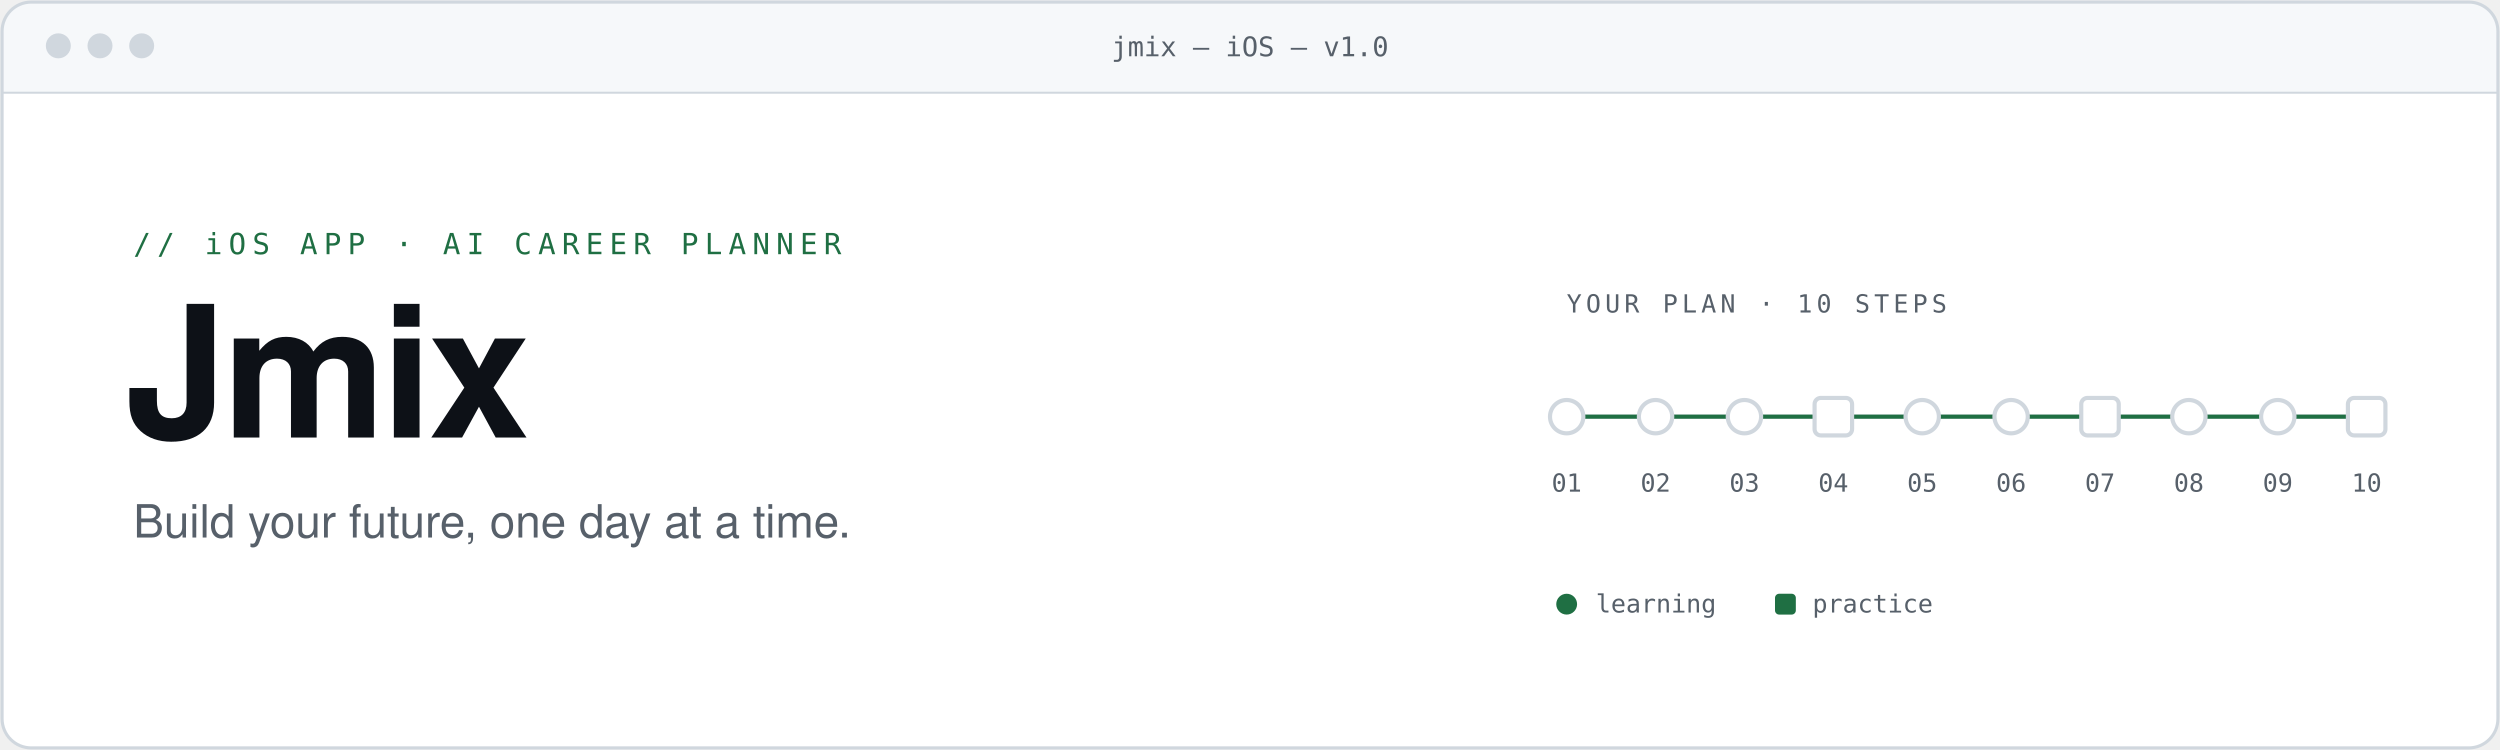
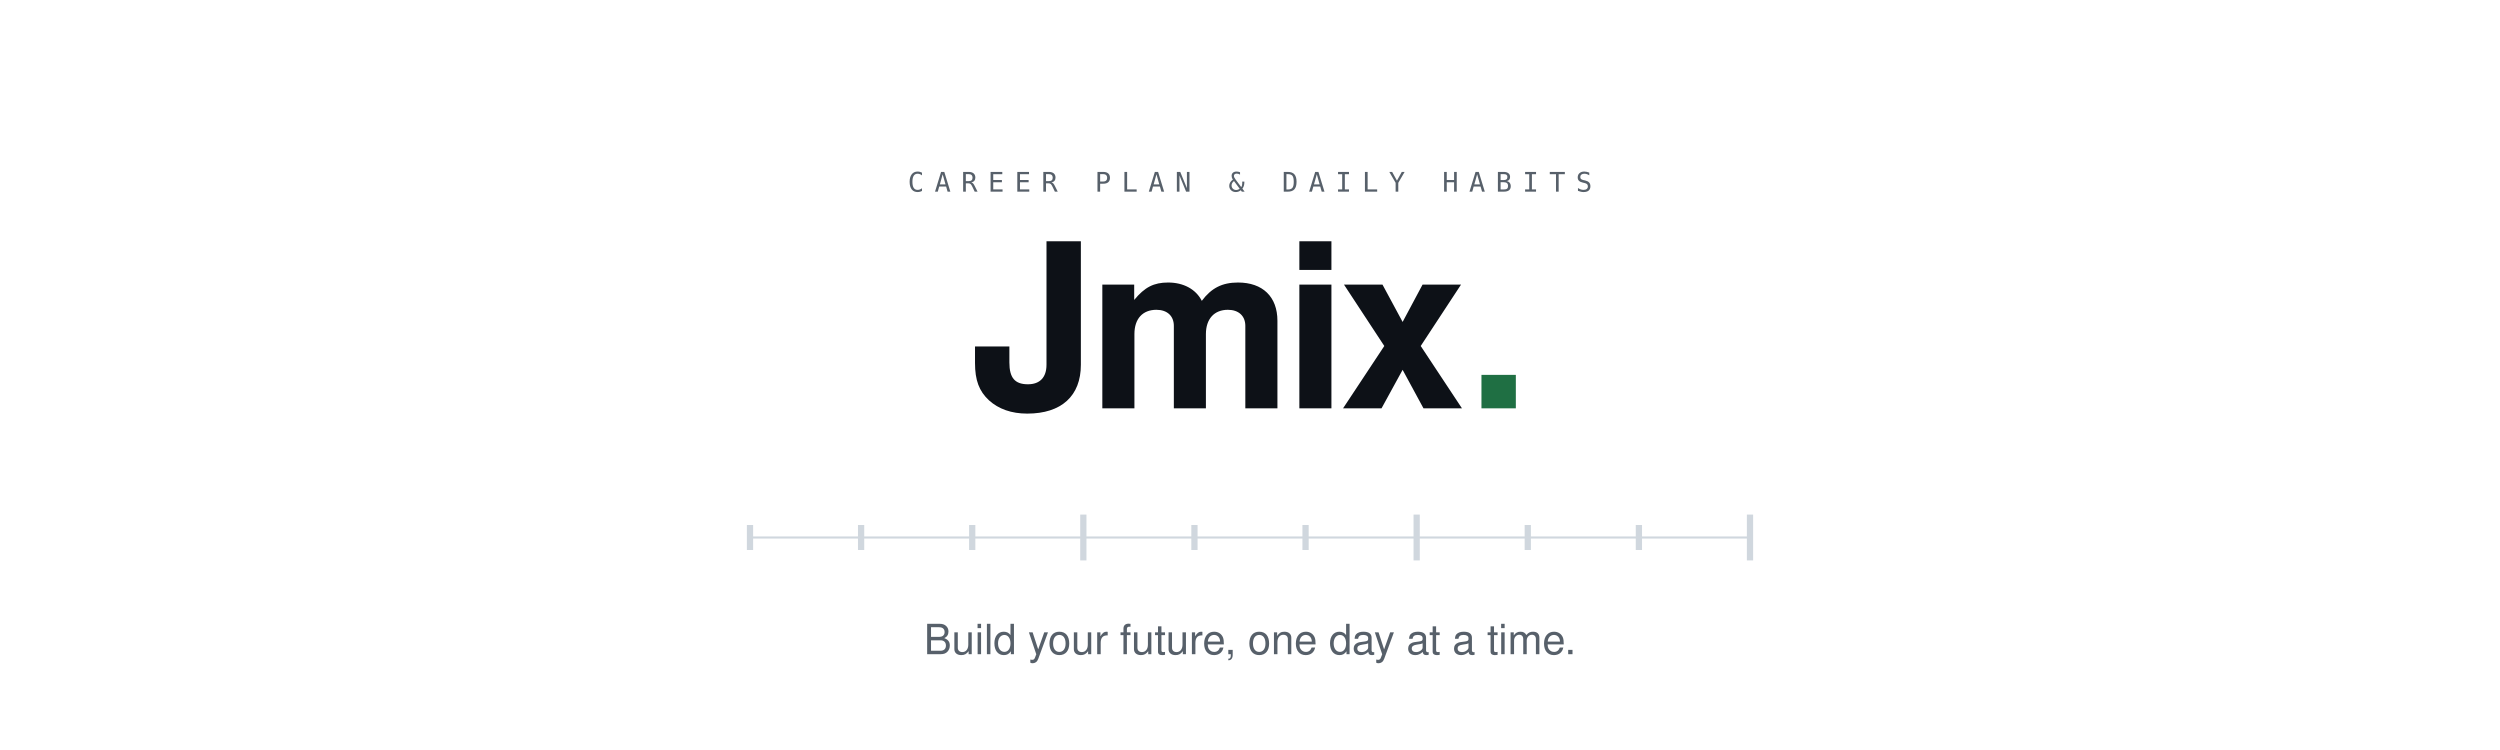
<svg xmlns="http://www.w3.org/2000/svg" width="1200" height="360" viewBox="0 0 1200 360" role="img" aria-label="Jmix — Build your future, one day at a time">
  <style>
- .on{opacity:0;animation:on 8s ease-out infinite backwards}
- @keyframes on{0%{opacity:0}4%{opacity:1}70%{opacity:1}82%{opacity:0}100%{opacity:0}}
- .bar{transform-box:fill-box;transform-origin:left center;animation:bar 8s linear infinite}
- @keyframes bar{0%{transform:scaleX(0);opacity:1}45%{transform:scaleX(1);opacity:1}70%{transform:scaleX(1);opacity:1}82%{opacity:0}100%{transform:scaleX(1);opacity:0}}
- .fade{animation:fade 1.2s ease-out both}
- @keyframes fade{from{opacity:0;transform:translateY(6px)}to{opacity:1;transform:none}}
+ .on{opacity:0;animation:on 7s ease-out infinite backwards}
+ @keyframes on{0%{opacity:0}4%{opacity:1}72%{opacity:1}84%{opacity:0}100%{opacity:0}}
+ .fade{animation:fade 1.4s ease-out both}
+ @keyframes fade{from{opacity:0;transform:translateY(8px)}to{opacity:1;transform:none}}
</style>
-   <defs>
-     <clipPath id="card">
-       <rect x="1" y="1" width="1198" height="358" rx="14" />
-     </clipPath>
-   </defs>
-   <g clip-path="url(#card)">
-     <rect width="1200" height="360" fill="#FFFFFF" />
-     <rect width="1200" height="44" fill="#F6F8FA" />
-     <line x1="0" y1="44.5" x2="1200" y2="44.5" stroke="#D0D7DE" />
-     <circle cx="28" cy="22" r="6" fill="#D0D7DE" />
-     <circle cx="48" cy="22" r="6" fill="#D0D7DE" />
-     <circle cx="68" cy="22" r="6" fill="#D0D7DE" />
-     <text x="600" y="27" text-anchor="middle" font-family="ui-monospace, SFMono-Regular, Menlo, Consolas, monospace" font-size="13" fill="#57606A">jmix — iOS — v1.0</text>
-     <g class="fade">
-       <text x="64" y="122" font-family="ui-monospace, SFMono-Regular, Menlo, Consolas, monospace" font-size="14" letter-spacing="3" fill="#1F6F43">// iOS APP · AI CAREER PLANNER</text>
-       <text x="60" y="210" font-family="-apple-system, BlinkMacSystemFont, 'Segoe UI', Helvetica, Arial, sans-serif" font-size="88" font-weight="800" letter-spacing="-2" fill="#0D1117">Jmix</text>
-       <text x="64" y="258" font-family="-apple-system, BlinkMacSystemFont, 'Segoe UI', Helvetica, Arial, sans-serif" font-size="22" fill="#57606A">Build your future, one day at a time.</text>
-     </g>
-     <text x="752" y="150" font-family="ui-monospace, SFMono-Regular, Menlo, Consolas, monospace" font-size="12" letter-spacing="2" fill="#57606A">YOUR PLAN · 10 STEPS</text>
-     <rect x="752" y="199" width="384" height="2" fill="#D0D7DE" />
-     <rect class="bar" x="752" y="199" width="384" height="2" fill="#1F6F43" />
-     <circle cx="752.0" cy="200" r="8" fill="#FFFFFF" stroke="#D0D7DE" stroke-width="2" />
-     <circle class="on" style="animation-delay:0.0s" cx="752.0" cy="200" r="8" fill="#1F6F43" />
-     <text x="752.0" y="236" text-anchor="middle" font-family="ui-monospace, SFMono-Regular, Menlo, Consolas, monospace" font-size="12" fill="#57606A">01</text>
-     <circle cx="794.667" cy="200" r="8" fill="#FFFFFF" stroke="#D0D7DE" stroke-width="2" />
-     <circle class="on" style="animation-delay:0.4s" cx="794.667" cy="200" r="8" fill="#1F6F43" />
-     <text x="794.667" y="236" text-anchor="middle" font-family="ui-monospace, SFMono-Regular, Menlo, Consolas, monospace" font-size="12" fill="#57606A">02</text>
-     <circle cx="837.333" cy="200" r="8" fill="#FFFFFF" stroke="#D0D7DE" stroke-width="2" />
-     <circle class="on" style="animation-delay:0.8s" cx="837.333" cy="200" r="8" fill="#1F6F43" />
-     <text x="837.333" y="236" text-anchor="middle" font-family="ui-monospace, SFMono-Regular, Menlo, Consolas, monospace" font-size="12" fill="#57606A">03</text>
-     <rect x="871.0" y="191" width="18" height="18" rx="3" fill="#FFFFFF" stroke="#D0D7DE" stroke-width="2" />
-     <rect class="on" style="animation-delay:1.2s" x="871.0" y="191" width="18" height="18" rx="3" fill="#1F6F43" />
-     <text x="880.0" y="236" text-anchor="middle" font-family="ui-monospace, SFMono-Regular, Menlo, Consolas, monospace" font-size="12" fill="#57606A">04</text>
-     <circle cx="922.667" cy="200" r="8" fill="#FFFFFF" stroke="#D0D7DE" stroke-width="2" />
-     <circle class="on" style="animation-delay:1.6s" cx="922.667" cy="200" r="8" fill="#1F6F43" />
-     <text x="922.667" y="236" text-anchor="middle" font-family="ui-monospace, SFMono-Regular, Menlo, Consolas, monospace" font-size="12" fill="#57606A">05</text>
-     <circle cx="965.333" cy="200" r="8" fill="#FFFFFF" stroke="#D0D7DE" stroke-width="2" />
-     <circle class="on" style="animation-delay:2.0s" cx="965.333" cy="200" r="8" fill="#1F6F43" />
-     <text x="965.333" y="236" text-anchor="middle" font-family="ui-monospace, SFMono-Regular, Menlo, Consolas, monospace" font-size="12" fill="#57606A">06</text>
-     <rect x="999.0" y="191" width="18" height="18" rx="3" fill="#FFFFFF" stroke="#D0D7DE" stroke-width="2" />
-     <rect class="on" style="animation-delay:2.4s" x="999.0" y="191" width="18" height="18" rx="3" fill="#1F6F43" />
-     <text x="1008.0" y="236" text-anchor="middle" font-family="ui-monospace, SFMono-Regular, Menlo, Consolas, monospace" font-size="12" fill="#57606A">07</text>
-     <circle cx="1050.667" cy="200" r="8" fill="#FFFFFF" stroke="#D0D7DE" stroke-width="2" />
-     <circle class="on" style="animation-delay:2.8s" cx="1050.667" cy="200" r="8" fill="#1F6F43" />
-     <text x="1050.667" y="236" text-anchor="middle" font-family="ui-monospace, SFMono-Regular, Menlo, Consolas, monospace" font-size="12" fill="#57606A">08</text>
-     <circle cx="1093.333" cy="200" r="8" fill="#FFFFFF" stroke="#D0D7DE" stroke-width="2" />
-     <circle class="on" style="animation-delay:3.2s" cx="1093.333" cy="200" r="8" fill="#1F6F43" />
-     <text x="1093.333" y="236" text-anchor="middle" font-family="ui-monospace, SFMono-Regular, Menlo, Consolas, monospace" font-size="12" fill="#57606A">09</text>
-     <rect x="1127.0" y="191" width="18" height="18" rx="3" fill="#FFFFFF" stroke="#D0D7DE" stroke-width="2" />
-     <rect class="on" style="animation-delay:3.6s" x="1127.0" y="191" width="18" height="18" rx="3" fill="#1F6F43" />
-     <text x="1136.0" y="236" text-anchor="middle" font-family="ui-monospace, SFMono-Regular, Menlo, Consolas, monospace" font-size="12" fill="#57606A">10</text>
-     <circle cx="752" cy="290" r="5" fill="#1F6F43" />
-     <text x="766" y="294" font-family="ui-monospace, SFMono-Regular, Menlo, Consolas, monospace" font-size="12" fill="#57606A">learning</text>
-     <rect x="852" y="285" width="10" height="10" rx="2" fill="#1F6F43" />
-     <text x="870" y="294" font-family="ui-monospace, SFMono-Regular, Menlo, Consolas, monospace" font-size="12" fill="#57606A">practice</text>
+   <rect width="1200" height="360" fill="#FFFFFF" />
+   <g class="fade">
+     <text x="600" y="92" text-anchor="middle" font-family="ui-monospace, SFMono-Regular, Menlo, Consolas, monospace" font-size="13" letter-spacing="5" fill="#57606A">CAREER PLAN &amp; DAILY HABITS</text>
+     <text x="600" y="196" text-anchor="middle" font-family="-apple-system, BlinkMacSystemFont, 'Segoe UI', Helvetica, Arial, sans-serif" font-size="110" font-weight="800" letter-spacing="-4" fill="#0D1117">Jmix<tspan fill="#1F6F43">.</tspan>
+     </text>
  </g>
-   <rect x="1" y="1" width="1198" height="358" rx="14" fill="none" stroke="#D0D7DE" stroke-width="1.5" />
+   <line x1="360" y1="258" x2="840" y2="258" stroke="#D0D7DE" stroke-width="1" />
+   <rect x="358.5" y="252.0" width="3" height="12" fill="#D0D7DE" />
+   <rect class="on" style="animation-delay:0.0s" x="358.5" y="252.0" width="3" height="12" fill="#1F6F43" />
+   <rect x="411.833" y="252.0" width="3" height="12" fill="#D0D7DE" />
+   <rect class="on" style="animation-delay:0.35s" x="411.833" y="252.0" width="3" height="12" fill="#1F6F43" />
+   <rect x="465.167" y="252.0" width="3" height="12" fill="#D0D7DE" />
+   <rect class="on" style="animation-delay:0.7s" x="465.167" y="252.0" width="3" height="12" fill="#1F6F43" />
+   <rect x="518.5" y="247.0" width="3" height="22" fill="#D0D7DE" />
+   <rect class="on" style="animation-delay:1.05s" x="518.5" y="247.0" width="3" height="22" fill="#1F6F43" />
+   <rect x="571.833" y="252.0" width="3" height="12" fill="#D0D7DE" />
+   <rect class="on" style="animation-delay:1.4s" x="571.833" y="252.0" width="3" height="12" fill="#1F6F43" />
+   <rect x="625.167" y="252.0" width="3" height="12" fill="#D0D7DE" />
+   <rect class="on" style="animation-delay:1.75s" x="625.167" y="252.0" width="3" height="12" fill="#1F6F43" />
+   <rect x="678.5" y="247.0" width="3" height="22" fill="#D0D7DE" />
+   <rect class="on" style="animation-delay:2.1s" x="678.5" y="247.0" width="3" height="22" fill="#1F6F43" />
+   <rect x="731.833" y="252.0" width="3" height="12" fill="#D0D7DE" />
+   <rect class="on" style="animation-delay:2.45s" x="731.833" y="252.0" width="3" height="12" fill="#1F6F43" />
+   <rect x="785.167" y="252.0" width="3" height="12" fill="#D0D7DE" />
+   <rect class="on" style="animation-delay:2.8s" x="785.167" y="252.0" width="3" height="12" fill="#1F6F43" />
+   <rect x="838.5" y="247.0" width="3" height="22" fill="#D0D7DE" />
+   <rect class="on" style="animation-delay:3.15s" x="838.5" y="247.0" width="3" height="22" fill="#1F6F43" />
+   <text x="600" y="314" text-anchor="middle" font-family="-apple-system, BlinkMacSystemFont, 'Segoe UI', Helvetica, Arial, sans-serif" font-size="20" fill="#57606A">Build your future, one day at a time.</text>
</svg>
